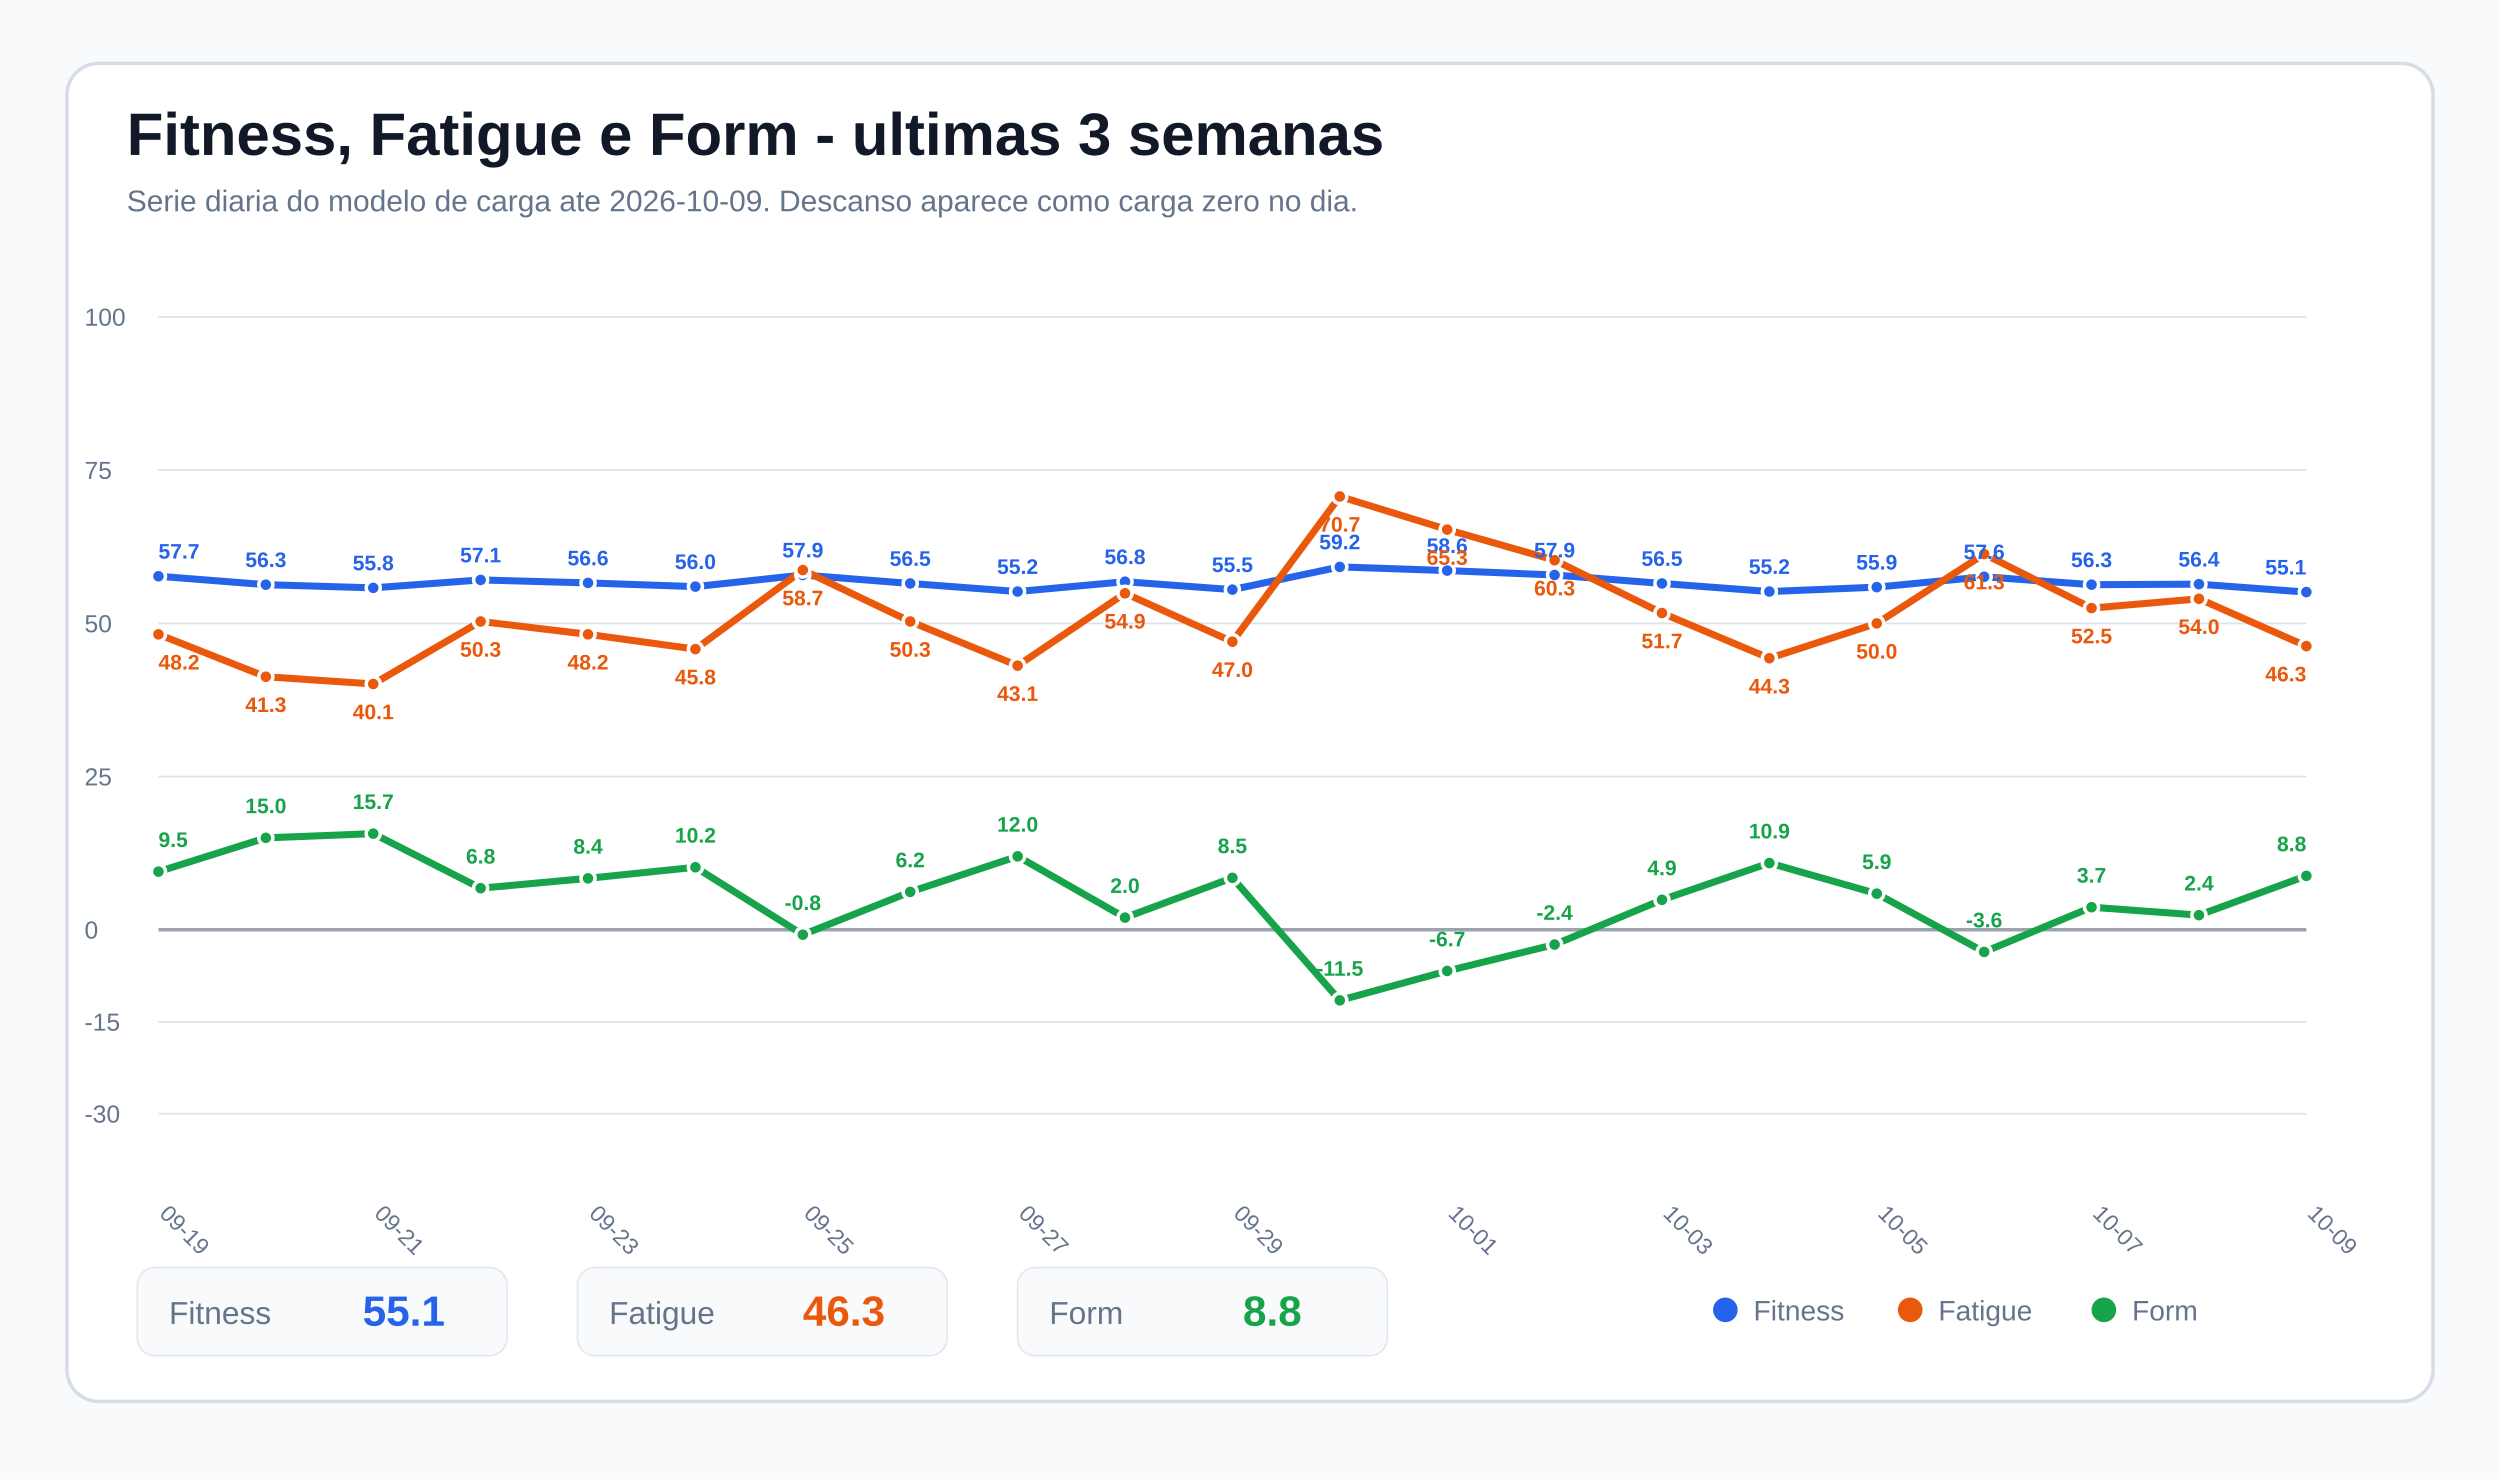
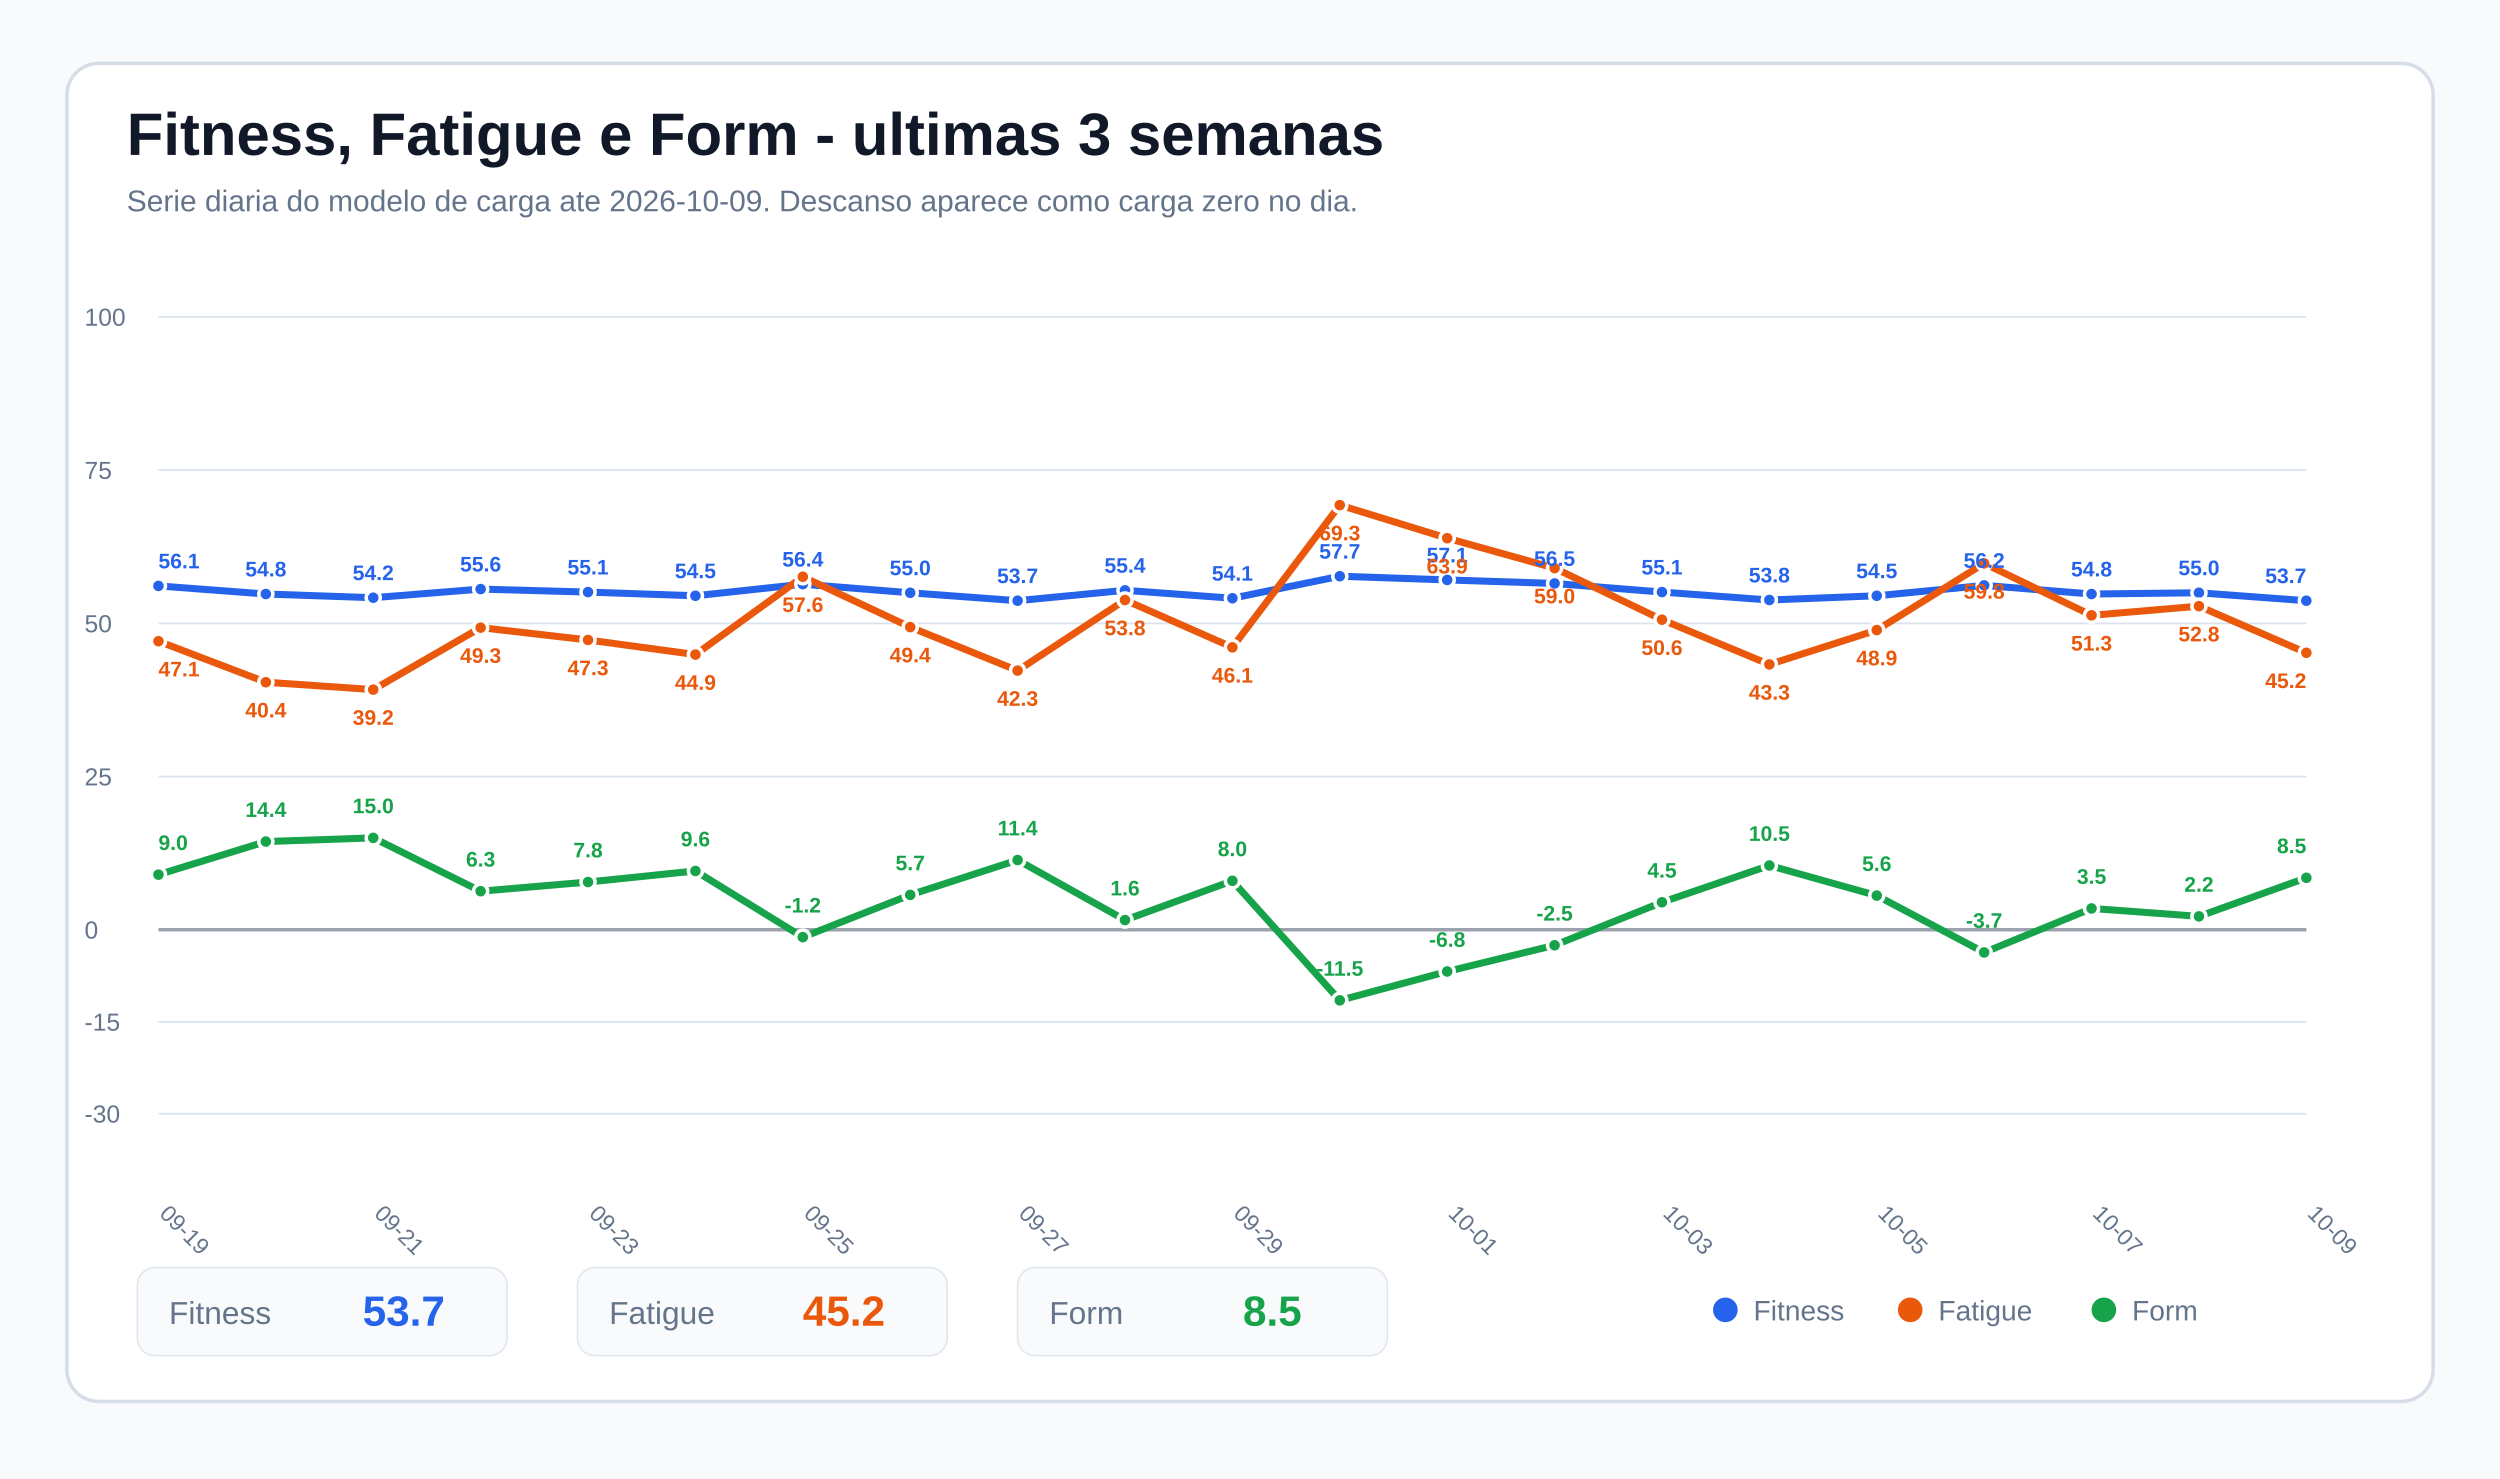
<svg xmlns="http://www.w3.org/2000/svg" width="1420" height="840" viewBox="0 0 1420 840">
  <rect width="1420" height="840" fill="#f8fafc" />
  <rect x="38" y="36" width="1344" height="760" rx="18" fill="#ffffff" stroke="#d7dde7" stroke-width="2" />
  <text x="72" y="88" font-family="Segoe UI, Arial, sans-serif" font-size="34" font-weight="700" fill="#111827">Fitness, Fatigue e Form - ultimas 3 semanas</text>
  <text x="72" y="120" font-family="Segoe UI, Arial, sans-serif" font-size="17" fill="#64748b">Serie diaria do modelo de carga ate 2026-10-09. Descanso aparece como carga zero no dia.</text>
  <line x1="90" y1="632.6" x2="1310" y2="632.6" stroke="#dbe3ee" stroke-width="1" />
  <text x="48" y="637.6" font-family="Segoe UI, Arial, sans-serif" font-size="14" fill="#64748b">-30</text>
  <line x1="90" y1="580.4" x2="1310" y2="580.4" stroke="#dbe3ee" stroke-width="1" />
  <text x="48" y="585.4" font-family="Segoe UI, Arial, sans-serif" font-size="14" fill="#64748b">-15</text>
  <line x1="90" y1="528.1" x2="1310" y2="528.1" stroke="#9ca3af" stroke-width="2" />
  <text x="48" y="533.1" font-family="Segoe UI, Arial, sans-serif" font-size="14" fill="#64748b">0</text>
  <line x1="90" y1="441.1" x2="1310" y2="441.1" stroke="#dbe3ee" stroke-width="1" />
  <text x="48" y="446.1" font-family="Segoe UI, Arial, sans-serif" font-size="14" fill="#64748b">25</text>
  <line x1="90" y1="354.1" x2="1310" y2="354.1" stroke="#dbe3ee" stroke-width="1" />
  <text x="48" y="359.1" font-family="Segoe UI, Arial, sans-serif" font-size="14" fill="#64748b">50</text>
  <line x1="90" y1="267.0" x2="1310" y2="267.0" stroke="#dbe3ee" stroke-width="1" />
  <text x="48" y="272.0" font-family="Segoe UI, Arial, sans-serif" font-size="14" fill="#64748b">75</text>
  <line x1="90" y1="180.0" x2="1310" y2="180.0" stroke="#dbe3ee" stroke-width="1" />
  <text x="48" y="185.0" font-family="Segoe UI, Arial, sans-serif" font-size="14" fill="#64748b">100</text>
-   <polyline points="90.0,327.3 151.0,332.1 212.0,333.9 273.0,329.4 334.0,331.1 395.0,333.2 456.0,326.6 517.0,331.4 578.0,336.0 639.0,330.4 700.0,334.9 761.0,322.0 822.0,324.1 883.0,326.6 944.0,331.4 1005.0,336.0 1066.0,333.5 1127.0,327.6 1188.0,332.1 1249.0,331.8 1310.0,336.3" fill="none" stroke="#2563eb" stroke-width="4" stroke-linecap="round" stroke-linejoin="round" />
-   <polyline points="90.0,360.3 151.0,384.4 212.0,388.5 273.0,353.0 334.0,360.3 395.0,368.7 456.0,323.8 517.0,353.0 578.0,378.1 639.0,337.0 700.0,364.5 761.0,282.0 822.0,300.8 883.0,318.2 944.0,348.2 1005.0,373.9 1066.0,354.1 1127.0,314.7 1188.0,345.4 1249.0,340.1 1310.0,367.0" fill="none" stroke="#ea580c" stroke-width="4" stroke-linecap="round" stroke-linejoin="round" />
-   <polyline points="90.0,495.1 151.0,475.9 212.0,473.5 273.0,504.5 334.0,498.9 395.0,492.6 456.0,530.9 517.0,506.6 578.0,486.4 639.0,521.2 700.0,498.6 761.0,568.2 822.0,551.5 883.0,536.5 944.0,511.1 1005.0,490.2 1066.0,507.6 1127.0,540.7 1188.0,515.3 1249.0,519.8 1310.0,497.5" fill="none" stroke="#16a34a" stroke-width="4" stroke-linecap="round" stroke-linejoin="round" />
-   <circle cx="90.0" cy="327.3" r="4" fill="#2563eb" stroke="#ffffff" stroke-width="2" />
-   <circle cx="151.0" cy="332.1" r="4" fill="#2563eb" stroke="#ffffff" stroke-width="2" />
-   <circle cx="212.0" cy="333.9" r="4" fill="#2563eb" stroke="#ffffff" stroke-width="2" />
-   <circle cx="273.0" cy="329.4" r="4" fill="#2563eb" stroke="#ffffff" stroke-width="2" />
-   <circle cx="334.0" cy="331.1" r="4" fill="#2563eb" stroke="#ffffff" stroke-width="2" />
-   <circle cx="395.0" cy="333.2" r="4" fill="#2563eb" stroke="#ffffff" stroke-width="2" />
-   <circle cx="456.0" cy="326.6" r="4" fill="#2563eb" stroke="#ffffff" stroke-width="2" />
-   <circle cx="517.0" cy="331.4" r="4" fill="#2563eb" stroke="#ffffff" stroke-width="2" />
-   <circle cx="578.0" cy="336.0" r="4" fill="#2563eb" stroke="#ffffff" stroke-width="2" />
-   <circle cx="639.0" cy="330.4" r="4" fill="#2563eb" stroke="#ffffff" stroke-width="2" />
-   <circle cx="700.0" cy="334.9" r="4" fill="#2563eb" stroke="#ffffff" stroke-width="2" />
-   <circle cx="761.0" cy="322.0" r="4" fill="#2563eb" stroke="#ffffff" stroke-width="2" />
-   <circle cx="822.0" cy="324.1" r="4" fill="#2563eb" stroke="#ffffff" stroke-width="2" />
-   <circle cx="883.0" cy="326.6" r="4" fill="#2563eb" stroke="#ffffff" stroke-width="2" />
-   <circle cx="944.0" cy="331.4" r="4" fill="#2563eb" stroke="#ffffff" stroke-width="2" />
-   <circle cx="1005.0" cy="336.0" r="4" fill="#2563eb" stroke="#ffffff" stroke-width="2" />
-   <circle cx="1066.0" cy="333.5" r="4" fill="#2563eb" stroke="#ffffff" stroke-width="2" />
-   <circle cx="1127.0" cy="327.6" r="4" fill="#2563eb" stroke="#ffffff" stroke-width="2" />
-   <circle cx="1188.0" cy="332.1" r="4" fill="#2563eb" stroke="#ffffff" stroke-width="2" />
-   <circle cx="1249.0" cy="331.8" r="4" fill="#2563eb" stroke="#ffffff" stroke-width="2" />
-   <circle cx="1310.0" cy="336.3" r="4" fill="#2563eb" stroke="#ffffff" stroke-width="2" />
-   <circle cx="90.0" cy="360.3" r="4" fill="#ea580c" stroke="#ffffff" stroke-width="2" />
-   <circle cx="151.0" cy="384.4" r="4" fill="#ea580c" stroke="#ffffff" stroke-width="2" />
-   <circle cx="212.0" cy="388.5" r="4" fill="#ea580c" stroke="#ffffff" stroke-width="2" />
-   <circle cx="273.0" cy="353.0" r="4" fill="#ea580c" stroke="#ffffff" stroke-width="2" />
-   <circle cx="334.0" cy="360.3" r="4" fill="#ea580c" stroke="#ffffff" stroke-width="2" />
-   <circle cx="395.0" cy="368.7" r="4" fill="#ea580c" stroke="#ffffff" stroke-width="2" />
-   <circle cx="456.0" cy="323.8" r="4" fill="#ea580c" stroke="#ffffff" stroke-width="2" />
-   <circle cx="517.0" cy="353.0" r="4" fill="#ea580c" stroke="#ffffff" stroke-width="2" />
-   <circle cx="578.0" cy="378.1" r="4" fill="#ea580c" stroke="#ffffff" stroke-width="2" />
-   <circle cx="639.0" cy="337.0" r="4" fill="#ea580c" stroke="#ffffff" stroke-width="2" />
-   <circle cx="700.0" cy="364.5" r="4" fill="#ea580c" stroke="#ffffff" stroke-width="2" />
-   <circle cx="761.0" cy="282.0" r="4" fill="#ea580c" stroke="#ffffff" stroke-width="2" />
-   <circle cx="822.0" cy="300.8" r="4" fill="#ea580c" stroke="#ffffff" stroke-width="2" />
-   <circle cx="883.0" cy="318.2" r="4" fill="#ea580c" stroke="#ffffff" stroke-width="2" />
-   <circle cx="944.0" cy="348.2" r="4" fill="#ea580c" stroke="#ffffff" stroke-width="2" />
-   <circle cx="1005.0" cy="373.9" r="4" fill="#ea580c" stroke="#ffffff" stroke-width="2" />
-   <circle cx="1066.0" cy="354.1" r="4" fill="#ea580c" stroke="#ffffff" stroke-width="2" />
-   <circle cx="1127.0" cy="314.7" r="4" fill="#ea580c" stroke="#ffffff" stroke-width="2" />
-   <circle cx="1188.0" cy="345.4" r="4" fill="#ea580c" stroke="#ffffff" stroke-width="2" />
-   <circle cx="1249.0" cy="340.1" r="4" fill="#ea580c" stroke="#ffffff" stroke-width="2" />
-   <circle cx="1310.0" cy="367.0" r="4" fill="#ea580c" stroke="#ffffff" stroke-width="2" />
-   <circle cx="90.0" cy="495.1" r="4" fill="#16a34a" stroke="#ffffff" stroke-width="2" />
-   <circle cx="151.0" cy="475.9" r="4" fill="#16a34a" stroke="#ffffff" stroke-width="2" />
-   <circle cx="212.0" cy="473.5" r="4" fill="#16a34a" stroke="#ffffff" stroke-width="2" />
-   <circle cx="273.0" cy="504.5" r="4" fill="#16a34a" stroke="#ffffff" stroke-width="2" />
-   <circle cx="334.0" cy="498.9" r="4" fill="#16a34a" stroke="#ffffff" stroke-width="2" />
-   <circle cx="395.0" cy="492.6" r="4" fill="#16a34a" stroke="#ffffff" stroke-width="2" />
-   <circle cx="456.0" cy="530.9" r="4" fill="#16a34a" stroke="#ffffff" stroke-width="2" />
-   <circle cx="517.0" cy="506.6" r="4" fill="#16a34a" stroke="#ffffff" stroke-width="2" />
-   <circle cx="578.0" cy="486.4" r="4" fill="#16a34a" stroke="#ffffff" stroke-width="2" />
-   <circle cx="639.0" cy="521.2" r="4" fill="#16a34a" stroke="#ffffff" stroke-width="2" />
-   <circle cx="700.0" cy="498.6" r="4" fill="#16a34a" stroke="#ffffff" stroke-width="2" />
+   <polyline points="90.0,332.8 151.0,337.4 212.0,339.5 273.0,334.6 334.0,336.3 395.0,338.4 456.0,331.8 517.0,336.7 578.0,341.2 639.0,335.3 700.0,339.8 761.0,327.3 822.0,329.4 883.0,331.4 944.0,336.3 1005.0,340.8 1066.0,338.4 1127.0,332.5 1188.0,337.4 1249.0,336.7 1310.0,341.2" fill="none" stroke="#2563eb" stroke-width="4" stroke-linecap="round" stroke-linejoin="round" />
+   <polyline points="90.0,364.2 151.0,387.5 212.0,391.7 273.0,356.5 334.0,363.5 395.0,371.8 456.0,327.6 517.0,356.2 578.0,380.9 639.0,340.8 700.0,367.7 761.0,286.9 822.0,305.7 883.0,322.7 944.0,352.0 1005.0,377.4 1066.0,357.9 1127.0,320.0 1188.0,349.5 1249.0,344.3 1310.0,370.8" fill="none" stroke="#ea580c" stroke-width="4" stroke-linecap="round" stroke-linejoin="round" />
+   <polyline points="90.0,496.8 151.0,478.0 212.0,475.9 273.0,506.2 334.0,501.0 395.0,494.7 456.0,532.3 517.0,508.3 578.0,488.5 639.0,522.6 700.0,500.3 761.0,568.2 822.0,551.8 883.0,536.9 944.0,512.5 1005.0,491.6 1066.0,508.7 1127.0,541.0 1188.0,516.0 1249.0,520.5 1310.0,498.6" fill="none" stroke="#16a34a" stroke-width="4" stroke-linecap="round" stroke-linejoin="round" />
+   <circle cx="90.0" cy="332.8" r="4" fill="#2563eb" stroke="#ffffff" stroke-width="2" />
+   <circle cx="151.0" cy="337.4" r="4" fill="#2563eb" stroke="#ffffff" stroke-width="2" />
+   <circle cx="212.0" cy="339.5" r="4" fill="#2563eb" stroke="#ffffff" stroke-width="2" />
+   <circle cx="273.0" cy="334.6" r="4" fill="#2563eb" stroke="#ffffff" stroke-width="2" />
+   <circle cx="334.0" cy="336.3" r="4" fill="#2563eb" stroke="#ffffff" stroke-width="2" />
+   <circle cx="395.0" cy="338.4" r="4" fill="#2563eb" stroke="#ffffff" stroke-width="2" />
+   <circle cx="456.0" cy="331.8" r="4" fill="#2563eb" stroke="#ffffff" stroke-width="2" />
+   <circle cx="517.0" cy="336.7" r="4" fill="#2563eb" stroke="#ffffff" stroke-width="2" />
+   <circle cx="578.0" cy="341.2" r="4" fill="#2563eb" stroke="#ffffff" stroke-width="2" />
+   <circle cx="639.0" cy="335.3" r="4" fill="#2563eb" stroke="#ffffff" stroke-width="2" />
+   <circle cx="700.0" cy="339.8" r="4" fill="#2563eb" stroke="#ffffff" stroke-width="2" />
+   <circle cx="761.0" cy="327.3" r="4" fill="#2563eb" stroke="#ffffff" stroke-width="2" />
+   <circle cx="822.0" cy="329.4" r="4" fill="#2563eb" stroke="#ffffff" stroke-width="2" />
+   <circle cx="883.0" cy="331.4" r="4" fill="#2563eb" stroke="#ffffff" stroke-width="2" />
+   <circle cx="944.0" cy="336.3" r="4" fill="#2563eb" stroke="#ffffff" stroke-width="2" />
+   <circle cx="1005.0" cy="340.8" r="4" fill="#2563eb" stroke="#ffffff" stroke-width="2" />
+   <circle cx="1066.0" cy="338.4" r="4" fill="#2563eb" stroke="#ffffff" stroke-width="2" />
+   <circle cx="1127.0" cy="332.5" r="4" fill="#2563eb" stroke="#ffffff" stroke-width="2" />
+   <circle cx="1188.0" cy="337.4" r="4" fill="#2563eb" stroke="#ffffff" stroke-width="2" />
+   <circle cx="1249.0" cy="336.7" r="4" fill="#2563eb" stroke="#ffffff" stroke-width="2" />
+   <circle cx="1310.0" cy="341.2" r="4" fill="#2563eb" stroke="#ffffff" stroke-width="2" />
+   <circle cx="90.0" cy="364.2" r="4" fill="#ea580c" stroke="#ffffff" stroke-width="2" />
+   <circle cx="151.0" cy="387.5" r="4" fill="#ea580c" stroke="#ffffff" stroke-width="2" />
+   <circle cx="212.0" cy="391.7" r="4" fill="#ea580c" stroke="#ffffff" stroke-width="2" />
+   <circle cx="273.0" cy="356.5" r="4" fill="#ea580c" stroke="#ffffff" stroke-width="2" />
+   <circle cx="334.0" cy="363.5" r="4" fill="#ea580c" stroke="#ffffff" stroke-width="2" />
+   <circle cx="395.0" cy="371.8" r="4" fill="#ea580c" stroke="#ffffff" stroke-width="2" />
+   <circle cx="456.0" cy="327.6" r="4" fill="#ea580c" stroke="#ffffff" stroke-width="2" />
+   <circle cx="517.0" cy="356.2" r="4" fill="#ea580c" stroke="#ffffff" stroke-width="2" />
+   <circle cx="578.0" cy="380.9" r="4" fill="#ea580c" stroke="#ffffff" stroke-width="2" />
+   <circle cx="639.0" cy="340.8" r="4" fill="#ea580c" stroke="#ffffff" stroke-width="2" />
+   <circle cx="700.0" cy="367.7" r="4" fill="#ea580c" stroke="#ffffff" stroke-width="2" />
+   <circle cx="761.0" cy="286.9" r="4" fill="#ea580c" stroke="#ffffff" stroke-width="2" />
+   <circle cx="822.0" cy="305.7" r="4" fill="#ea580c" stroke="#ffffff" stroke-width="2" />
+   <circle cx="883.0" cy="322.7" r="4" fill="#ea580c" stroke="#ffffff" stroke-width="2" />
+   <circle cx="944.0" cy="352.0" r="4" fill="#ea580c" stroke="#ffffff" stroke-width="2" />
+   <circle cx="1005.0" cy="377.4" r="4" fill="#ea580c" stroke="#ffffff" stroke-width="2" />
+   <circle cx="1066.0" cy="357.9" r="4" fill="#ea580c" stroke="#ffffff" stroke-width="2" />
+   <circle cx="1127.0" cy="320.0" r="4" fill="#ea580c" stroke="#ffffff" stroke-width="2" />
+   <circle cx="1188.0" cy="349.5" r="4" fill="#ea580c" stroke="#ffffff" stroke-width="2" />
+   <circle cx="1249.0" cy="344.3" r="4" fill="#ea580c" stroke="#ffffff" stroke-width="2" />
+   <circle cx="1310.0" cy="370.8" r="4" fill="#ea580c" stroke="#ffffff" stroke-width="2" />
+   <circle cx="90.0" cy="496.8" r="4" fill="#16a34a" stroke="#ffffff" stroke-width="2" />
+   <circle cx="151.0" cy="478.0" r="4" fill="#16a34a" stroke="#ffffff" stroke-width="2" />
+   <circle cx="212.0" cy="475.9" r="4" fill="#16a34a" stroke="#ffffff" stroke-width="2" />
+   <circle cx="273.0" cy="506.2" r="4" fill="#16a34a" stroke="#ffffff" stroke-width="2" />
+   <circle cx="334.0" cy="501.0" r="4" fill="#16a34a" stroke="#ffffff" stroke-width="2" />
+   <circle cx="395.0" cy="494.7" r="4" fill="#16a34a" stroke="#ffffff" stroke-width="2" />
+   <circle cx="456.0" cy="532.3" r="4" fill="#16a34a" stroke="#ffffff" stroke-width="2" />
+   <circle cx="517.0" cy="508.3" r="4" fill="#16a34a" stroke="#ffffff" stroke-width="2" />
+   <circle cx="578.0" cy="488.5" r="4" fill="#16a34a" stroke="#ffffff" stroke-width="2" />
+   <circle cx="639.0" cy="522.6" r="4" fill="#16a34a" stroke="#ffffff" stroke-width="2" />
+   <circle cx="700.0" cy="500.3" r="4" fill="#16a34a" stroke="#ffffff" stroke-width="2" />
  <circle cx="761.0" cy="568.2" r="4" fill="#16a34a" stroke="#ffffff" stroke-width="2" />
-   <circle cx="822.0" cy="551.5" r="4" fill="#16a34a" stroke="#ffffff" stroke-width="2" />
-   <circle cx="883.0" cy="536.5" r="4" fill="#16a34a" stroke="#ffffff" stroke-width="2" />
-   <circle cx="944.0" cy="511.1" r="4" fill="#16a34a" stroke="#ffffff" stroke-width="2" />
-   <circle cx="1005.0" cy="490.2" r="4" fill="#16a34a" stroke="#ffffff" stroke-width="2" />
-   <circle cx="1066.0" cy="507.6" r="4" fill="#16a34a" stroke="#ffffff" stroke-width="2" />
-   <circle cx="1127.0" cy="540.7" r="4" fill="#16a34a" stroke="#ffffff" stroke-width="2" />
-   <circle cx="1188.0" cy="515.3" r="4" fill="#16a34a" stroke="#ffffff" stroke-width="2" />
-   <circle cx="1249.0" cy="519.8" r="4" fill="#16a34a" stroke="#ffffff" stroke-width="2" />
-   <circle cx="1310.0" cy="497.5" r="4" fill="#16a34a" stroke="#ffffff" stroke-width="2" />
-   <text x="90.0" y="317.3" text-anchor="start" font-family="Segoe UI, Arial, sans-serif" font-size="12" font-weight="700" fill="#2563eb">57.7</text>
-   <text x="151.0" y="322.1" text-anchor="middle" font-family="Segoe UI, Arial, sans-serif" font-size="12" font-weight="700" fill="#2563eb">56.3</text>
-   <text x="212.0" y="323.9" text-anchor="middle" font-family="Segoe UI, Arial, sans-serif" font-size="12" font-weight="700" fill="#2563eb">55.8</text>
-   <text x="273.0" y="319.4" text-anchor="middle" font-family="Segoe UI, Arial, sans-serif" font-size="12" font-weight="700" fill="#2563eb">57.1</text>
-   <text x="334.0" y="321.1" text-anchor="middle" font-family="Segoe UI, Arial, sans-serif" font-size="12" font-weight="700" fill="#2563eb">56.6</text>
-   <text x="395.0" y="323.2" text-anchor="middle" font-family="Segoe UI, Arial, sans-serif" font-size="12" font-weight="700" fill="#2563eb">56.0</text>
-   <text x="456.0" y="316.6" text-anchor="middle" font-family="Segoe UI, Arial, sans-serif" font-size="12" font-weight="700" fill="#2563eb">57.9</text>
-   <text x="517.0" y="321.4" text-anchor="middle" font-family="Segoe UI, Arial, sans-serif" font-size="12" font-weight="700" fill="#2563eb">56.5</text>
-   <text x="578.0" y="326.0" text-anchor="middle" font-family="Segoe UI, Arial, sans-serif" font-size="12" font-weight="700" fill="#2563eb">55.2</text>
-   <text x="639.0" y="320.4" text-anchor="middle" font-family="Segoe UI, Arial, sans-serif" font-size="12" font-weight="700" fill="#2563eb">56.8</text>
-   <text x="700.0" y="324.9" text-anchor="middle" font-family="Segoe UI, Arial, sans-serif" font-size="12" font-weight="700" fill="#2563eb">55.5</text>
-   <text x="761.0" y="312.0" text-anchor="middle" font-family="Segoe UI, Arial, sans-serif" font-size="12" font-weight="700" fill="#2563eb">59.2</text>
-   <text x="822.0" y="314.1" text-anchor="middle" font-family="Segoe UI, Arial, sans-serif" font-size="12" font-weight="700" fill="#2563eb">58.6</text>
-   <text x="883.0" y="316.6" text-anchor="middle" font-family="Segoe UI, Arial, sans-serif" font-size="12" font-weight="700" fill="#2563eb">57.9</text>
-   <text x="944.0" y="321.4" text-anchor="middle" font-family="Segoe UI, Arial, sans-serif" font-size="12" font-weight="700" fill="#2563eb">56.5</text>
-   <text x="1005.0" y="326.0" text-anchor="middle" font-family="Segoe UI, Arial, sans-serif" font-size="12" font-weight="700" fill="#2563eb">55.2</text>
-   <text x="1066.0" y="323.5" text-anchor="middle" font-family="Segoe UI, Arial, sans-serif" font-size="12" font-weight="700" fill="#2563eb">55.9</text>
-   <text x="1127.0" y="317.6" text-anchor="middle" font-family="Segoe UI, Arial, sans-serif" font-size="12" font-weight="700" fill="#2563eb">57.6</text>
-   <text x="1188.0" y="322.1" text-anchor="middle" font-family="Segoe UI, Arial, sans-serif" font-size="12" font-weight="700" fill="#2563eb">56.3</text>
-   <text x="1249.0" y="321.8" text-anchor="middle" font-family="Segoe UI, Arial, sans-serif" font-size="12" font-weight="700" fill="#2563eb">56.4</text>
-   <text x="1310.0" y="326.3" text-anchor="end" font-family="Segoe UI, Arial, sans-serif" font-size="12" font-weight="700" fill="#2563eb">55.1</text>
-   <text x="90.0" y="380.3" text-anchor="start" font-family="Segoe UI, Arial, sans-serif" font-size="12" font-weight="700" fill="#ea580c">48.2</text>
-   <text x="151.0" y="404.4" text-anchor="middle" font-family="Segoe UI, Arial, sans-serif" font-size="12" font-weight="700" fill="#ea580c">41.3</text>
-   <text x="212.0" y="408.5" text-anchor="middle" font-family="Segoe UI, Arial, sans-serif" font-size="12" font-weight="700" fill="#ea580c">40.1</text>
-   <text x="273.0" y="373.0" text-anchor="middle" font-family="Segoe UI, Arial, sans-serif" font-size="12" font-weight="700" fill="#ea580c">50.3</text>
-   <text x="334.0" y="380.3" text-anchor="middle" font-family="Segoe UI, Arial, sans-serif" font-size="12" font-weight="700" fill="#ea580c">48.2</text>
-   <text x="395.0" y="388.7" text-anchor="middle" font-family="Segoe UI, Arial, sans-serif" font-size="12" font-weight="700" fill="#ea580c">45.8</text>
-   <text x="456.0" y="343.8" text-anchor="middle" font-family="Segoe UI, Arial, sans-serif" font-size="12" font-weight="700" fill="#ea580c">58.7</text>
-   <text x="517.0" y="373.0" text-anchor="middle" font-family="Segoe UI, Arial, sans-serif" font-size="12" font-weight="700" fill="#ea580c">50.3</text>
-   <text x="578.0" y="398.1" text-anchor="middle" font-family="Segoe UI, Arial, sans-serif" font-size="12" font-weight="700" fill="#ea580c">43.1</text>
-   <text x="639.0" y="357.0" text-anchor="middle" font-family="Segoe UI, Arial, sans-serif" font-size="12" font-weight="700" fill="#ea580c">54.9</text>
-   <text x="700.0" y="384.5" text-anchor="middle" font-family="Segoe UI, Arial, sans-serif" font-size="12" font-weight="700" fill="#ea580c">47.0</text>
-   <text x="761.0" y="302.0" text-anchor="middle" font-family="Segoe UI, Arial, sans-serif" font-size="12" font-weight="700" fill="#ea580c">70.7</text>
-   <text x="822.0" y="320.8" text-anchor="middle" font-family="Segoe UI, Arial, sans-serif" font-size="12" font-weight="700" fill="#ea580c">65.3</text>
-   <text x="883.0" y="338.2" text-anchor="middle" font-family="Segoe UI, Arial, sans-serif" font-size="12" font-weight="700" fill="#ea580c">60.3</text>
-   <text x="944.0" y="368.2" text-anchor="middle" font-family="Segoe UI, Arial, sans-serif" font-size="12" font-weight="700" fill="#ea580c">51.7</text>
-   <text x="1005.0" y="393.9" text-anchor="middle" font-family="Segoe UI, Arial, sans-serif" font-size="12" font-weight="700" fill="#ea580c">44.3</text>
-   <text x="1066.0" y="374.1" text-anchor="middle" font-family="Segoe UI, Arial, sans-serif" font-size="12" font-weight="700" fill="#ea580c">50.0</text>
-   <text x="1127.0" y="334.7" text-anchor="middle" font-family="Segoe UI, Arial, sans-serif" font-size="12" font-weight="700" fill="#ea580c">61.3</text>
-   <text x="1188.0" y="365.4" text-anchor="middle" font-family="Segoe UI, Arial, sans-serif" font-size="12" font-weight="700" fill="#ea580c">52.5</text>
-   <text x="1249.0" y="360.1" text-anchor="middle" font-family="Segoe UI, Arial, sans-serif" font-size="12" font-weight="700" fill="#ea580c">54.0</text>
-   <text x="1310.0" y="387.0" text-anchor="end" font-family="Segoe UI, Arial, sans-serif" font-size="12" font-weight="700" fill="#ea580c">46.3</text>
-   <text x="90.0" y="481.1" text-anchor="start" font-family="Segoe UI, Arial, sans-serif" font-size="12" font-weight="700" fill="#16a34a">9.5</text>
-   <text x="151.0" y="461.9" text-anchor="middle" font-family="Segoe UI, Arial, sans-serif" font-size="12" font-weight="700" fill="#16a34a">15.0</text>
-   <text x="212.0" y="459.5" text-anchor="middle" font-family="Segoe UI, Arial, sans-serif" font-size="12" font-weight="700" fill="#16a34a">15.7</text>
-   <text x="273.0" y="490.5" text-anchor="middle" font-family="Segoe UI, Arial, sans-serif" font-size="12" font-weight="700" fill="#16a34a">6.8</text>
-   <text x="334.0" y="484.9" text-anchor="middle" font-family="Segoe UI, Arial, sans-serif" font-size="12" font-weight="700" fill="#16a34a">8.4</text>
-   <text x="395.0" y="478.6" text-anchor="middle" font-family="Segoe UI, Arial, sans-serif" font-size="12" font-weight="700" fill="#16a34a">10.2</text>
-   <text x="456.0" y="516.9" text-anchor="middle" font-family="Segoe UI, Arial, sans-serif" font-size="12" font-weight="700" fill="#16a34a">-0.8</text>
-   <text x="517.0" y="492.6" text-anchor="middle" font-family="Segoe UI, Arial, sans-serif" font-size="12" font-weight="700" fill="#16a34a">6.2</text>
-   <text x="578.0" y="472.4" text-anchor="middle" font-family="Segoe UI, Arial, sans-serif" font-size="12" font-weight="700" fill="#16a34a">12.0</text>
-   <text x="639.0" y="507.2" text-anchor="middle" font-family="Segoe UI, Arial, sans-serif" font-size="12" font-weight="700" fill="#16a34a">2.0</text>
-   <text x="700.0" y="484.6" text-anchor="middle" font-family="Segoe UI, Arial, sans-serif" font-size="12" font-weight="700" fill="#16a34a">8.5</text>
+   <circle cx="822.0" cy="551.8" r="4" fill="#16a34a" stroke="#ffffff" stroke-width="2" />
+   <circle cx="883.0" cy="536.9" r="4" fill="#16a34a" stroke="#ffffff" stroke-width="2" />
+   <circle cx="944.0" cy="512.5" r="4" fill="#16a34a" stroke="#ffffff" stroke-width="2" />
+   <circle cx="1005.0" cy="491.6" r="4" fill="#16a34a" stroke="#ffffff" stroke-width="2" />
+   <circle cx="1066.0" cy="508.7" r="4" fill="#16a34a" stroke="#ffffff" stroke-width="2" />
+   <circle cx="1127.0" cy="541.0" r="4" fill="#16a34a" stroke="#ffffff" stroke-width="2" />
+   <circle cx="1188.0" cy="516.0" r="4" fill="#16a34a" stroke="#ffffff" stroke-width="2" />
+   <circle cx="1249.0" cy="520.5" r="4" fill="#16a34a" stroke="#ffffff" stroke-width="2" />
+   <circle cx="1310.0" cy="498.6" r="4" fill="#16a34a" stroke="#ffffff" stroke-width="2" />
+   <text x="90.0" y="322.8" text-anchor="start" font-family="Segoe UI, Arial, sans-serif" font-size="12" font-weight="700" fill="#2563eb">56.1</text>
+   <text x="151.0" y="327.4" text-anchor="middle" font-family="Segoe UI, Arial, sans-serif" font-size="12" font-weight="700" fill="#2563eb">54.8</text>
+   <text x="212.0" y="329.5" text-anchor="middle" font-family="Segoe UI, Arial, sans-serif" font-size="12" font-weight="700" fill="#2563eb">54.2</text>
+   <text x="273.0" y="324.6" text-anchor="middle" font-family="Segoe UI, Arial, sans-serif" font-size="12" font-weight="700" fill="#2563eb">55.6</text>
+   <text x="334.0" y="326.3" text-anchor="middle" font-family="Segoe UI, Arial, sans-serif" font-size="12" font-weight="700" fill="#2563eb">55.1</text>
+   <text x="395.0" y="328.4" text-anchor="middle" font-family="Segoe UI, Arial, sans-serif" font-size="12" font-weight="700" fill="#2563eb">54.5</text>
+   <text x="456.0" y="321.8" text-anchor="middle" font-family="Segoe UI, Arial, sans-serif" font-size="12" font-weight="700" fill="#2563eb">56.4</text>
+   <text x="517.0" y="326.7" text-anchor="middle" font-family="Segoe UI, Arial, sans-serif" font-size="12" font-weight="700" fill="#2563eb">55.0</text>
+   <text x="578.0" y="331.2" text-anchor="middle" font-family="Segoe UI, Arial, sans-serif" font-size="12" font-weight="700" fill="#2563eb">53.7</text>
+   <text x="639.0" y="325.3" text-anchor="middle" font-family="Segoe UI, Arial, sans-serif" font-size="12" font-weight="700" fill="#2563eb">55.4</text>
+   <text x="700.0" y="329.8" text-anchor="middle" font-family="Segoe UI, Arial, sans-serif" font-size="12" font-weight="700" fill="#2563eb">54.1</text>
+   <text x="761.0" y="317.3" text-anchor="middle" font-family="Segoe UI, Arial, sans-serif" font-size="12" font-weight="700" fill="#2563eb">57.7</text>
+   <text x="822.0" y="319.4" text-anchor="middle" font-family="Segoe UI, Arial, sans-serif" font-size="12" font-weight="700" fill="#2563eb">57.1</text>
+   <text x="883.0" y="321.4" text-anchor="middle" font-family="Segoe UI, Arial, sans-serif" font-size="12" font-weight="700" fill="#2563eb">56.5</text>
+   <text x="944.0" y="326.3" text-anchor="middle" font-family="Segoe UI, Arial, sans-serif" font-size="12" font-weight="700" fill="#2563eb">55.1</text>
+   <text x="1005.0" y="330.8" text-anchor="middle" font-family="Segoe UI, Arial, sans-serif" font-size="12" font-weight="700" fill="#2563eb">53.8</text>
+   <text x="1066.0" y="328.4" text-anchor="middle" font-family="Segoe UI, Arial, sans-serif" font-size="12" font-weight="700" fill="#2563eb">54.5</text>
+   <text x="1127.0" y="322.5" text-anchor="middle" font-family="Segoe UI, Arial, sans-serif" font-size="12" font-weight="700" fill="#2563eb">56.2</text>
+   <text x="1188.0" y="327.4" text-anchor="middle" font-family="Segoe UI, Arial, sans-serif" font-size="12" font-weight="700" fill="#2563eb">54.8</text>
+   <text x="1249.0" y="326.7" text-anchor="middle" font-family="Segoe UI, Arial, sans-serif" font-size="12" font-weight="700" fill="#2563eb">55.0</text>
+   <text x="1310.0" y="331.2" text-anchor="end" font-family="Segoe UI, Arial, sans-serif" font-size="12" font-weight="700" fill="#2563eb">53.7</text>
+   <text x="90.0" y="384.2" text-anchor="start" font-family="Segoe UI, Arial, sans-serif" font-size="12" font-weight="700" fill="#ea580c">47.1</text>
+   <text x="151.0" y="407.5" text-anchor="middle" font-family="Segoe UI, Arial, sans-serif" font-size="12" font-weight="700" fill="#ea580c">40.4</text>
+   <text x="212.0" y="411.7" text-anchor="middle" font-family="Segoe UI, Arial, sans-serif" font-size="12" font-weight="700" fill="#ea580c">39.2</text>
+   <text x="273.0" y="376.5" text-anchor="middle" font-family="Segoe UI, Arial, sans-serif" font-size="12" font-weight="700" fill="#ea580c">49.3</text>
+   <text x="334.0" y="383.5" text-anchor="middle" font-family="Segoe UI, Arial, sans-serif" font-size="12" font-weight="700" fill="#ea580c">47.3</text>
+   <text x="395.0" y="391.8" text-anchor="middle" font-family="Segoe UI, Arial, sans-serif" font-size="12" font-weight="700" fill="#ea580c">44.9</text>
+   <text x="456.0" y="347.6" text-anchor="middle" font-family="Segoe UI, Arial, sans-serif" font-size="12" font-weight="700" fill="#ea580c">57.6</text>
+   <text x="517.0" y="376.2" text-anchor="middle" font-family="Segoe UI, Arial, sans-serif" font-size="12" font-weight="700" fill="#ea580c">49.4</text>
+   <text x="578.0" y="400.9" text-anchor="middle" font-family="Segoe UI, Arial, sans-serif" font-size="12" font-weight="700" fill="#ea580c">42.3</text>
+   <text x="639.0" y="360.8" text-anchor="middle" font-family="Segoe UI, Arial, sans-serif" font-size="12" font-weight="700" fill="#ea580c">53.8</text>
+   <text x="700.0" y="387.7" text-anchor="middle" font-family="Segoe UI, Arial, sans-serif" font-size="12" font-weight="700" fill="#ea580c">46.1</text>
+   <text x="761.0" y="306.9" text-anchor="middle" font-family="Segoe UI, Arial, sans-serif" font-size="12" font-weight="700" fill="#ea580c">69.3</text>
+   <text x="822.0" y="325.7" text-anchor="middle" font-family="Segoe UI, Arial, sans-serif" font-size="12" font-weight="700" fill="#ea580c">63.9</text>
+   <text x="883.0" y="342.7" text-anchor="middle" font-family="Segoe UI, Arial, sans-serif" font-size="12" font-weight="700" fill="#ea580c">59.0</text>
+   <text x="944.0" y="372.0" text-anchor="middle" font-family="Segoe UI, Arial, sans-serif" font-size="12" font-weight="700" fill="#ea580c">50.6</text>
+   <text x="1005.0" y="397.4" text-anchor="middle" font-family="Segoe UI, Arial, sans-serif" font-size="12" font-weight="700" fill="#ea580c">43.3</text>
+   <text x="1066.0" y="377.9" text-anchor="middle" font-family="Segoe UI, Arial, sans-serif" font-size="12" font-weight="700" fill="#ea580c">48.9</text>
+   <text x="1127.0" y="340.0" text-anchor="middle" font-family="Segoe UI, Arial, sans-serif" font-size="12" font-weight="700" fill="#ea580c">59.8</text>
+   <text x="1188.0" y="369.5" text-anchor="middle" font-family="Segoe UI, Arial, sans-serif" font-size="12" font-weight="700" fill="#ea580c">51.3</text>
+   <text x="1249.0" y="364.3" text-anchor="middle" font-family="Segoe UI, Arial, sans-serif" font-size="12" font-weight="700" fill="#ea580c">52.8</text>
+   <text x="1310.0" y="390.8" text-anchor="end" font-family="Segoe UI, Arial, sans-serif" font-size="12" font-weight="700" fill="#ea580c">45.2</text>
+   <text x="90.0" y="482.8" text-anchor="start" font-family="Segoe UI, Arial, sans-serif" font-size="12" font-weight="700" fill="#16a34a">9.0</text>
+   <text x="151.0" y="464.0" text-anchor="middle" font-family="Segoe UI, Arial, sans-serif" font-size="12" font-weight="700" fill="#16a34a">14.4</text>
+   <text x="212.0" y="461.9" text-anchor="middle" font-family="Segoe UI, Arial, sans-serif" font-size="12" font-weight="700" fill="#16a34a">15.0</text>
+   <text x="273.0" y="492.2" text-anchor="middle" font-family="Segoe UI, Arial, sans-serif" font-size="12" font-weight="700" fill="#16a34a">6.3</text>
+   <text x="334.0" y="487.0" text-anchor="middle" font-family="Segoe UI, Arial, sans-serif" font-size="12" font-weight="700" fill="#16a34a">7.8</text>
+   <text x="395.0" y="480.7" text-anchor="middle" font-family="Segoe UI, Arial, sans-serif" font-size="12" font-weight="700" fill="#16a34a">9.6</text>
+   <text x="456.0" y="518.3" text-anchor="middle" font-family="Segoe UI, Arial, sans-serif" font-size="12" font-weight="700" fill="#16a34a">-1.2</text>
+   <text x="517.0" y="494.3" text-anchor="middle" font-family="Segoe UI, Arial, sans-serif" font-size="12" font-weight="700" fill="#16a34a">5.7</text>
+   <text x="578.0" y="474.5" text-anchor="middle" font-family="Segoe UI, Arial, sans-serif" font-size="12" font-weight="700" fill="#16a34a">11.4</text>
+   <text x="639.0" y="508.6" text-anchor="middle" font-family="Segoe UI, Arial, sans-serif" font-size="12" font-weight="700" fill="#16a34a">1.6</text>
+   <text x="700.0" y="486.3" text-anchor="middle" font-family="Segoe UI, Arial, sans-serif" font-size="12" font-weight="700" fill="#16a34a">8.0</text>
  <text x="761.0" y="554.2" text-anchor="middle" font-family="Segoe UI, Arial, sans-serif" font-size="12" font-weight="700" fill="#16a34a">-11.5</text>
-   <text x="822.0" y="537.5" text-anchor="middle" font-family="Segoe UI, Arial, sans-serif" font-size="12" font-weight="700" fill="#16a34a">-6.7</text>
-   <text x="883.0" y="522.5" text-anchor="middle" font-family="Segoe UI, Arial, sans-serif" font-size="12" font-weight="700" fill="#16a34a">-2.4</text>
-   <text x="944.0" y="497.1" text-anchor="middle" font-family="Segoe UI, Arial, sans-serif" font-size="12" font-weight="700" fill="#16a34a">4.9</text>
-   <text x="1005.0" y="476.2" text-anchor="middle" font-family="Segoe UI, Arial, sans-serif" font-size="12" font-weight="700" fill="#16a34a">10.9</text>
-   <text x="1066.0" y="493.6" text-anchor="middle" font-family="Segoe UI, Arial, sans-serif" font-size="12" font-weight="700" fill="#16a34a">5.9</text>
-   <text x="1127.0" y="526.7" text-anchor="middle" font-family="Segoe UI, Arial, sans-serif" font-size="12" font-weight="700" fill="#16a34a">-3.6</text>
-   <text x="1188.0" y="501.3" text-anchor="middle" font-family="Segoe UI, Arial, sans-serif" font-size="12" font-weight="700" fill="#16a34a">3.7</text>
-   <text x="1249.0" y="505.8" text-anchor="middle" font-family="Segoe UI, Arial, sans-serif" font-size="12" font-weight="700" fill="#16a34a">2.4</text>
-   <text x="1310.0" y="483.5" text-anchor="end" font-family="Segoe UI, Arial, sans-serif" font-size="12" font-weight="700" fill="#16a34a">8.8</text>
+   <text x="822.0" y="537.8" text-anchor="middle" font-family="Segoe UI, Arial, sans-serif" font-size="12" font-weight="700" fill="#16a34a">-6.8</text>
+   <text x="883.0" y="522.9" text-anchor="middle" font-family="Segoe UI, Arial, sans-serif" font-size="12" font-weight="700" fill="#16a34a">-2.5</text>
+   <text x="944.0" y="498.5" text-anchor="middle" font-family="Segoe UI, Arial, sans-serif" font-size="12" font-weight="700" fill="#16a34a">4.5</text>
+   <text x="1005.0" y="477.6" text-anchor="middle" font-family="Segoe UI, Arial, sans-serif" font-size="12" font-weight="700" fill="#16a34a">10.5</text>
+   <text x="1066.0" y="494.7" text-anchor="middle" font-family="Segoe UI, Arial, sans-serif" font-size="12" font-weight="700" fill="#16a34a">5.6</text>
+   <text x="1127.0" y="527.0" text-anchor="middle" font-family="Segoe UI, Arial, sans-serif" font-size="12" font-weight="700" fill="#16a34a">-3.7</text>
+   <text x="1188.0" y="502.0" text-anchor="middle" font-family="Segoe UI, Arial, sans-serif" font-size="12" font-weight="700" fill="#16a34a">3.5</text>
+   <text x="1249.0" y="506.5" text-anchor="middle" font-family="Segoe UI, Arial, sans-serif" font-size="12" font-weight="700" fill="#16a34a">2.2</text>
+   <text x="1310.0" y="484.6" text-anchor="end" font-family="Segoe UI, Arial, sans-serif" font-size="12" font-weight="700" fill="#16a34a">8.5</text>
  <text x="90.0" y="690" transform="rotate(45 90.0,690)" font-family="Segoe UI, Arial, sans-serif" font-size="13" fill="#64748b">09-19</text>
  <text x="212.0" y="690" transform="rotate(45 212.0,690)" font-family="Segoe UI, Arial, sans-serif" font-size="13" fill="#64748b">09-21</text>
  <text x="334.0" y="690" transform="rotate(45 334.0,690)" font-family="Segoe UI, Arial, sans-serif" font-size="13" fill="#64748b">09-23</text>
  <text x="456.0" y="690" transform="rotate(45 456.0,690)" font-family="Segoe UI, Arial, sans-serif" font-size="13" fill="#64748b">09-25</text>
  <text x="578.0" y="690" transform="rotate(45 578.0,690)" font-family="Segoe UI, Arial, sans-serif" font-size="13" fill="#64748b">09-27</text>
  <text x="700.0" y="690" transform="rotate(45 700.0,690)" font-family="Segoe UI, Arial, sans-serif" font-size="13" fill="#64748b">09-29</text>
  <text x="822.0" y="690" transform="rotate(45 822.0,690)" font-family="Segoe UI, Arial, sans-serif" font-size="13" fill="#64748b">10-01</text>
  <text x="944.0" y="690" transform="rotate(45 944.0,690)" font-family="Segoe UI, Arial, sans-serif" font-size="13" fill="#64748b">10-03</text>
  <text x="1066.0" y="690" transform="rotate(45 1066.0,690)" font-family="Segoe UI, Arial, sans-serif" font-size="13" fill="#64748b">10-05</text>
  <text x="1188.0" y="690" transform="rotate(45 1188.0,690)" font-family="Segoe UI, Arial, sans-serif" font-size="13" fill="#64748b">10-07</text>
  <text x="1310.0" y="690" transform="rotate(45 1310.0,690)" font-family="Segoe UI, Arial, sans-serif" font-size="13" fill="#64748b">10-09</text>
  <rect x="78" y="720" width="210" height="50" rx="10" fill="#f8fafc" stroke="#e2e8f0" />
  <text x="96" y="752" font-family="Segoe UI, Arial, sans-serif" font-size="18" fill="#64748b">Fitness</text>
-   <text x="206" y="753" font-family="Segoe UI, Arial, sans-serif" font-size="24" font-weight="700" fill="#2563eb">55.1</text>
+   <text x="206" y="753" font-family="Segoe UI, Arial, sans-serif" font-size="24" font-weight="700" fill="#2563eb">53.7</text>
  <rect x="328" y="720" width="210" height="50" rx="10" fill="#f8fafc" stroke="#e2e8f0" />
  <text x="346" y="752" font-family="Segoe UI, Arial, sans-serif" font-size="18" fill="#64748b">Fatigue</text>
-   <text x="456" y="753" font-family="Segoe UI, Arial, sans-serif" font-size="24" font-weight="700" fill="#ea580c">46.3</text>
+   <text x="456" y="753" font-family="Segoe UI, Arial, sans-serif" font-size="24" font-weight="700" fill="#ea580c">45.2</text>
  <rect x="578" y="720" width="210" height="50" rx="10" fill="#f8fafc" stroke="#e2e8f0" />
  <text x="596" y="752" font-family="Segoe UI, Arial, sans-serif" font-size="18" fill="#64748b">Form</text>
-   <text x="706" y="753" font-family="Segoe UI, Arial, sans-serif" font-size="24" font-weight="700" fill="#16a34a">8.8</text>
+   <text x="706" y="753" font-family="Segoe UI, Arial, sans-serif" font-size="24" font-weight="700" fill="#16a34a">8.5</text>
  <circle cx="980" cy="744" r="7" fill="#2563eb" />
  <text x="996" y="750" font-family="Segoe UI, Arial, sans-serif" font-size="16" fill="#64748b">Fitness</text>
  <circle cx="1085" cy="744" r="7" fill="#ea580c" />
  <text x="1101" y="750" font-family="Segoe UI, Arial, sans-serif" font-size="16" fill="#64748b">Fatigue</text>
  <circle cx="1195" cy="744" r="7" fill="#16a34a" />
  <text x="1211" y="750" font-family="Segoe UI, Arial, sans-serif" font-size="16" fill="#64748b">Form</text>
</svg>
